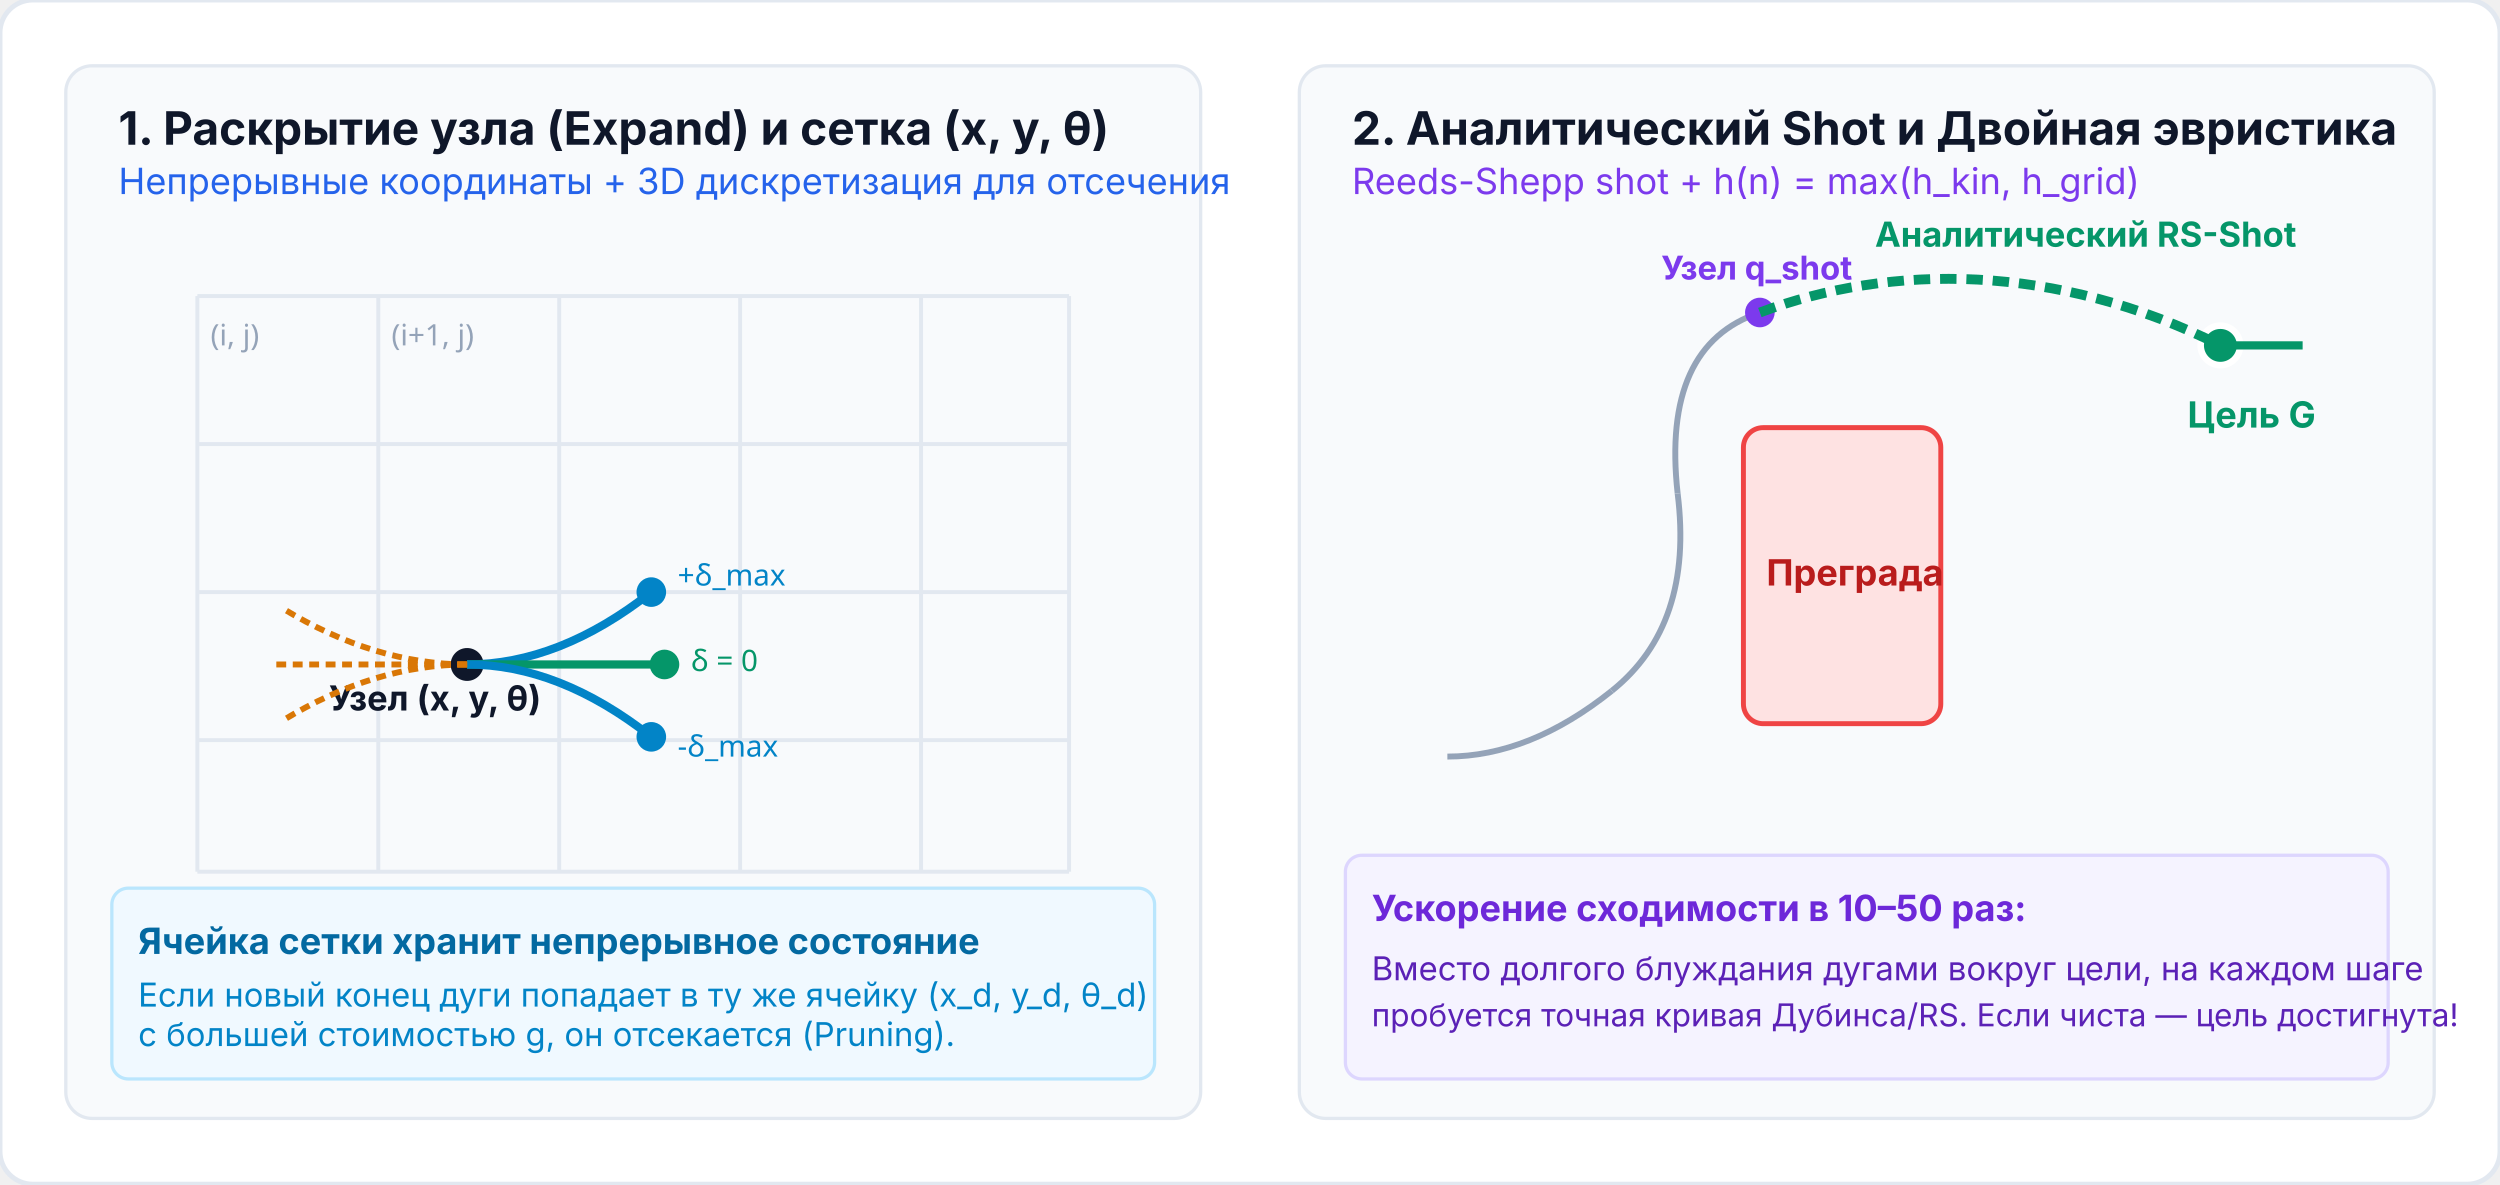
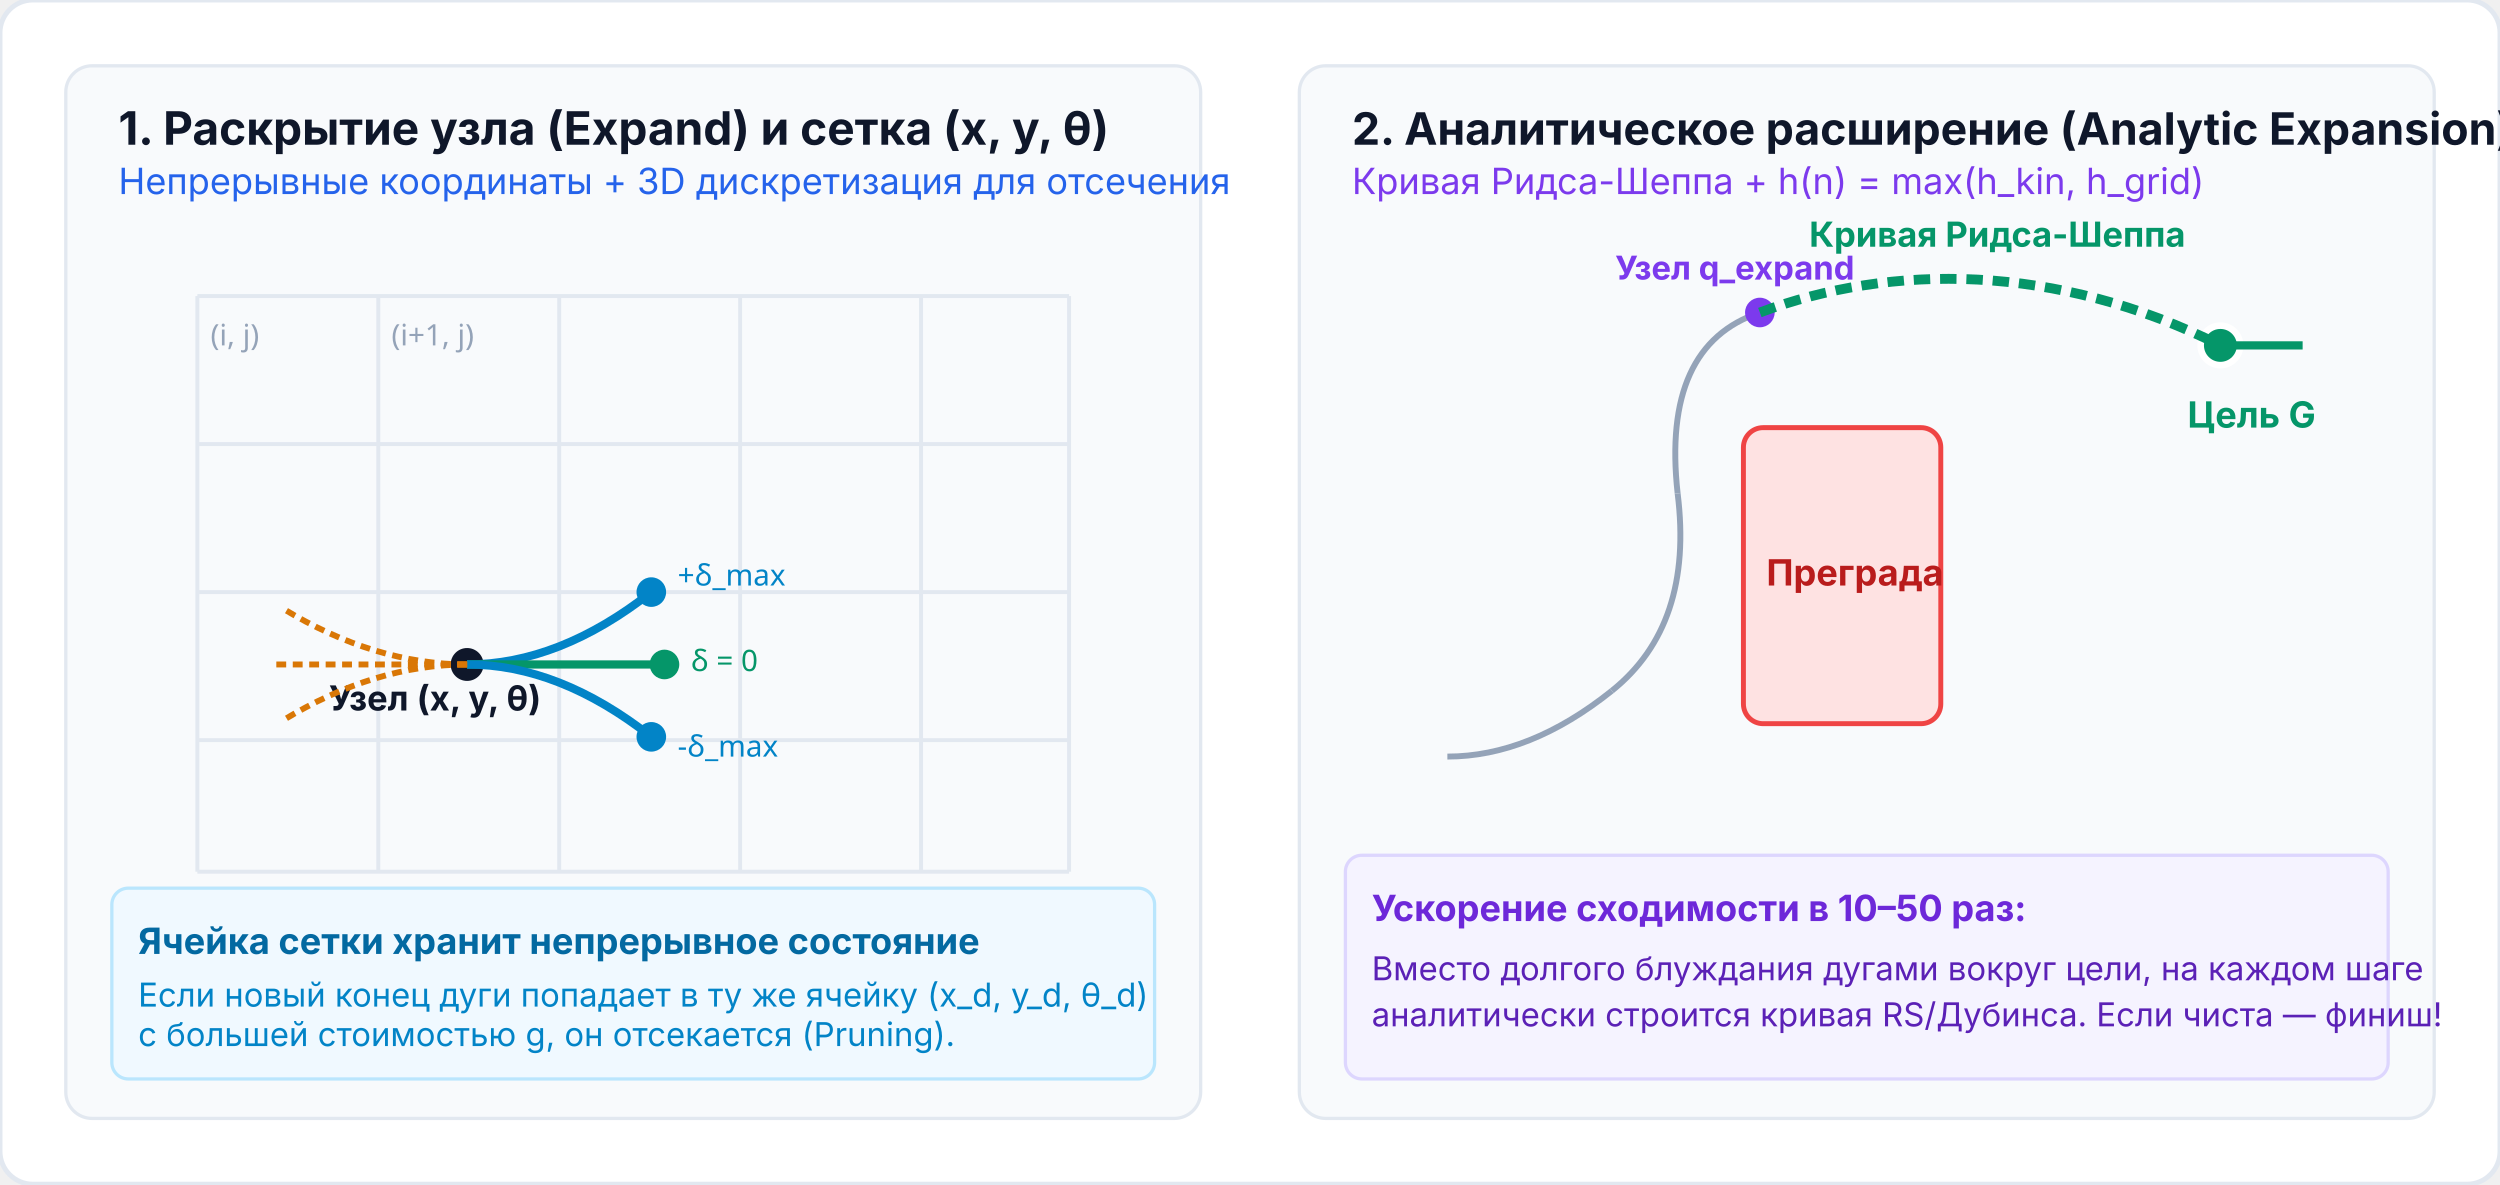
<svg xmlns="http://www.w3.org/2000/svg" viewBox="0 0 760 360" width="100%" height="100%">
  <rect width="100%" height="100%" rx="10" fill="#ffffff" stroke="#e2e8f0" stroke-width="1.5" />
  <g transform="translate(20, 20)">
    <rect width="345" height="320" rx="8" fill="#f8fafc" stroke="#e2e8f0" stroke-width="1" />
    <text x="16" y="24" font-family="Inter, sans-serif" font-size="14" font-weight="700" fill="#0f172a">1. Раскрытие узла (Expand) и сетка (x, y, θ)</text>
    <text x="16" y="39" font-family="Inter, sans-serif" font-size="11" fill="#2563eb">Непрерывные координаты + 3D дискретизация для отсечения</text>
    <path d="M40,70 H305 M40,115 H305 M40,160 H305 M40,205 H305 M40,245 H305" stroke="#e2e8f0" stroke-width="1.2" />
    <path d="M40,70 V245 M95,70 V245 M150,70 V245 M205,70 V245 M260,70 V245 M305,70 V245" stroke="#e2e8f0" stroke-width="1.2" />
    <text x="44" y="85" font-family="JetBrains Mono" font-size="9" fill="#94a3b8">(i, j)</text>
    <text x="99" y="85" font-family="JetBrains Mono" font-size="9" fill="#94a3b8">(i+1, j)</text>
    <circle cx="122" cy="182" r="5" fill="#0f172a" />
    <line x1="122" y1="182" x2="142" y2="182" stroke="#0f172a" stroke-width="2" />
    <text x="80" y="196" font-family="Inter" font-size="10.5" font-weight="700" fill="#0f172a">Узел (x, y, θ)</text>
    <path d="M122,182 Q150,182 178,160" stroke="#0284c7" stroke-width="2.5" fill="none" />
    <path d="M122,182 L182,182" stroke="#059669" stroke-width="2.5" fill="none" />
    <path d="M122,182 Q150,182 178,204" stroke="#0284c7" stroke-width="2.5" fill="none" />
    <path d="M122,182 Q94,182 66,165" stroke="#d97706" stroke-width="1.8" stroke-dasharray="3,2" fill="none" />
    <path d="M122,182 L62,182" stroke="#d97706" stroke-width="1.8" stroke-dasharray="3,2" fill="none" />
    <path d="M122,182 Q94,182 66,199" stroke="#d97706" stroke-width="1.8" stroke-dasharray="3,2" fill="none" />
    <circle cx="178" cy="160" r="4.5" fill="#0284c7" />
    <circle cx="182" cy="182" r="4.5" fill="#059669" />
    <circle cx="178" cy="204" r="4.5" fill="#0284c7" />
    <text x="186" y="158" font-family="JetBrains Mono" font-size="9" fill="#0284c7">+δ_max</text>
    <text x="190" y="184" font-family="JetBrains Mono" font-size="9" fill="#059669">δ = 0</text>
    <text x="186" y="210" font-family="JetBrains Mono" font-size="9" fill="#0284c7">-δ_max</text>
    <rect x="14" y="250" width="317" height="58" rx="5" fill="#f0f9ff" stroke="#bae6fd" stroke-width="1" />
    <text x="22" y="270" font-family="Inter, sans-serif" font-size="11" font-weight="700" fill="#0369a1">Ячейка сетки хранит непрерывное состояние</text>
    <text x="22" y="286" font-family="Inter, sans-serif" font-size="10" fill="#0284c7">Если новый конец дуги попадает в ту же ячейку (x_d, y_d, θ_d)</text>
    <text x="22" y="298" font-family="Inter, sans-serif" font-size="10" fill="#0284c7">с большей стоимостью g, он отсекается (Pruning).</text>
  </g>
  <g transform="translate(395, 20)">
    <rect width="345" height="320" rx="8" fill="#f8fafc" stroke="#e2e8f0" stroke-width="1" />
-     <text x="16" y="24" font-family="Inter, sans-serif" font-size="14" font-weight="700" fill="#0f172a">2. Аналитический Shot и Двойная эвристика</text>
-     <text x="16" y="39" font-family="Inter, sans-serif" font-size="11" fill="#7c3aed">Reeds-Shepp shot + h(n) = max(h_kin, h_grid)</text>
+     <text x="16" y="24" font-family="Inter, sans-serif" font-size="13.56" font-weight="700" fill="#0f172a">2. Аналитическое расширение (Analytic Expansion)</text>
+     <text x="16" y="39" font-family="Inter, sans-serif" font-size="11" fill="#7c3aed">Кривая Ридса-Шеппа + h(n) = max(h_kin, h_grid)</text>
    <rect x="135" y="110" width="60" height="90" rx="6" fill="#fee2e2" stroke="#ef4444" stroke-width="1.5" />
    <text x="142" y="158" font-family="Inter" font-size="11" font-weight="700" fill="#b91c1c">Преграда</text>
    <path d="M45,210 Q70,210 95,190" stroke="#94a3b8" stroke-width="1.8" fill="none" />
    <path d="M95,190 Q120,170 115,130" stroke="#94a3b8" stroke-width="1.8" fill="none" />
    <path d="M115,130 Q110,85 140,75" stroke="#94a3b8" stroke-width="1.8" fill="none" />
    <circle cx="140" cy="75" r="4.5" fill="#7c3aed" />
-     <text x="110" y="65" font-family="Inter" font-size="10" font-weight="700" fill="#7c3aed">Узел q_shot</text>
+     <text x="96" y="65" font-family="Inter" font-size="10" font-weight="700" fill="#7c3aed">Узел q_expand</text>
    <circle cx="280" cy="85" r="6" fill="#059669" stroke="#ffffff" stroke-width="2" />
    <line x1="280" y1="85" x2="305" y2="85" stroke="#059669" stroke-width="2.5" />
    <text x="270" y="110" font-family="Inter" font-size="11" font-weight="700" fill="#059669">Цель G</text>
    <path d="M140,75 C180,60 230,60 280,85" stroke="#059669" stroke-width="3" stroke-dasharray="5,3" fill="none" />
-     <text x="175" y="55" font-family="Inter" font-size="10.5" font-weight="700" fill="#059669">Аналитический RS-Shot</text>
+     <text x="155" y="55" font-family="Inter" font-size="10.5" font-weight="700" fill="#059669">Кривая Ридса-Шеппа</text>
    <rect x="14" y="240" width="317" height="68" rx="5" fill="#f5f3ff" stroke="#ddd6fe" stroke-width="1" />
    <text x="22" y="260" font-family="Inter, sans-serif" font-size="11" font-weight="700" fill="#6d28d9">Ускорение сходимости в 10–50 раз:</text>
    <text x="22" y="278" font-family="Inter, sans-serif" font-size="10" fill="#5b21b6">Вместо долгого блуждания дугами вокруг цели, на каждом шаге</text>
-     <text x="22" y="292" font-family="Inter, sans-serif" font-size="9.58" fill="#5b21b6">пробуется точная кривая Дубинса/RS. Если чиста — цель достигнута!</text>
+     <text x="22" y="292" font-family="Inter, sans-serif" font-size="10" fill="#5b21b6">аналитически строится кривая RS/Дубинса. Если чиста — финиш!</text>
  </g>
</svg>
